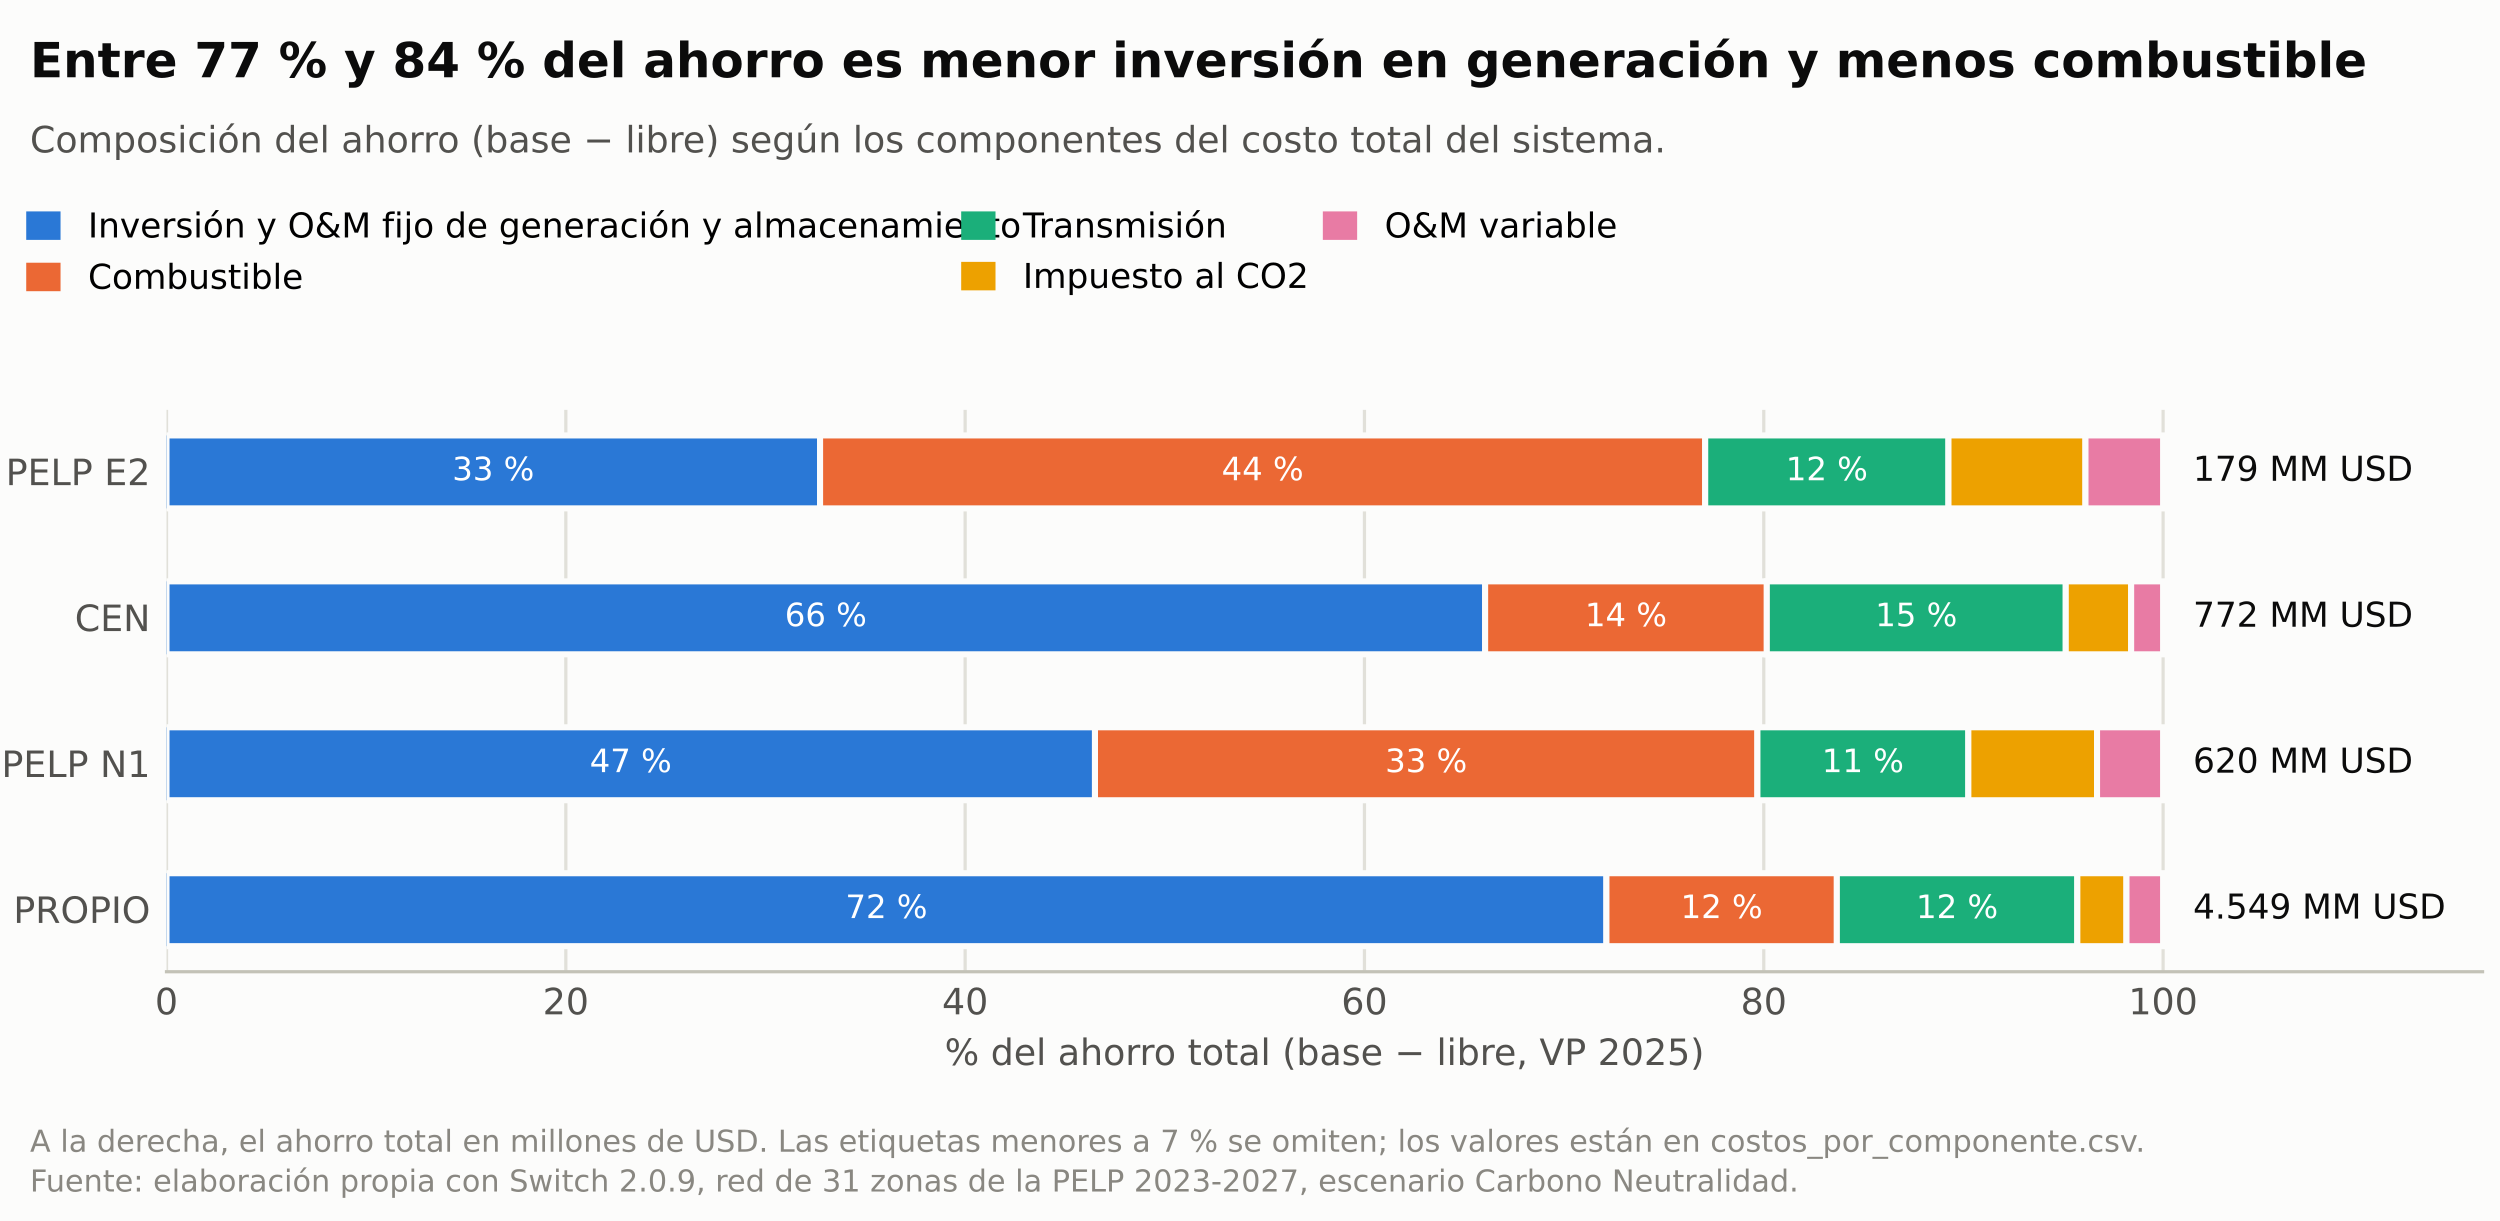
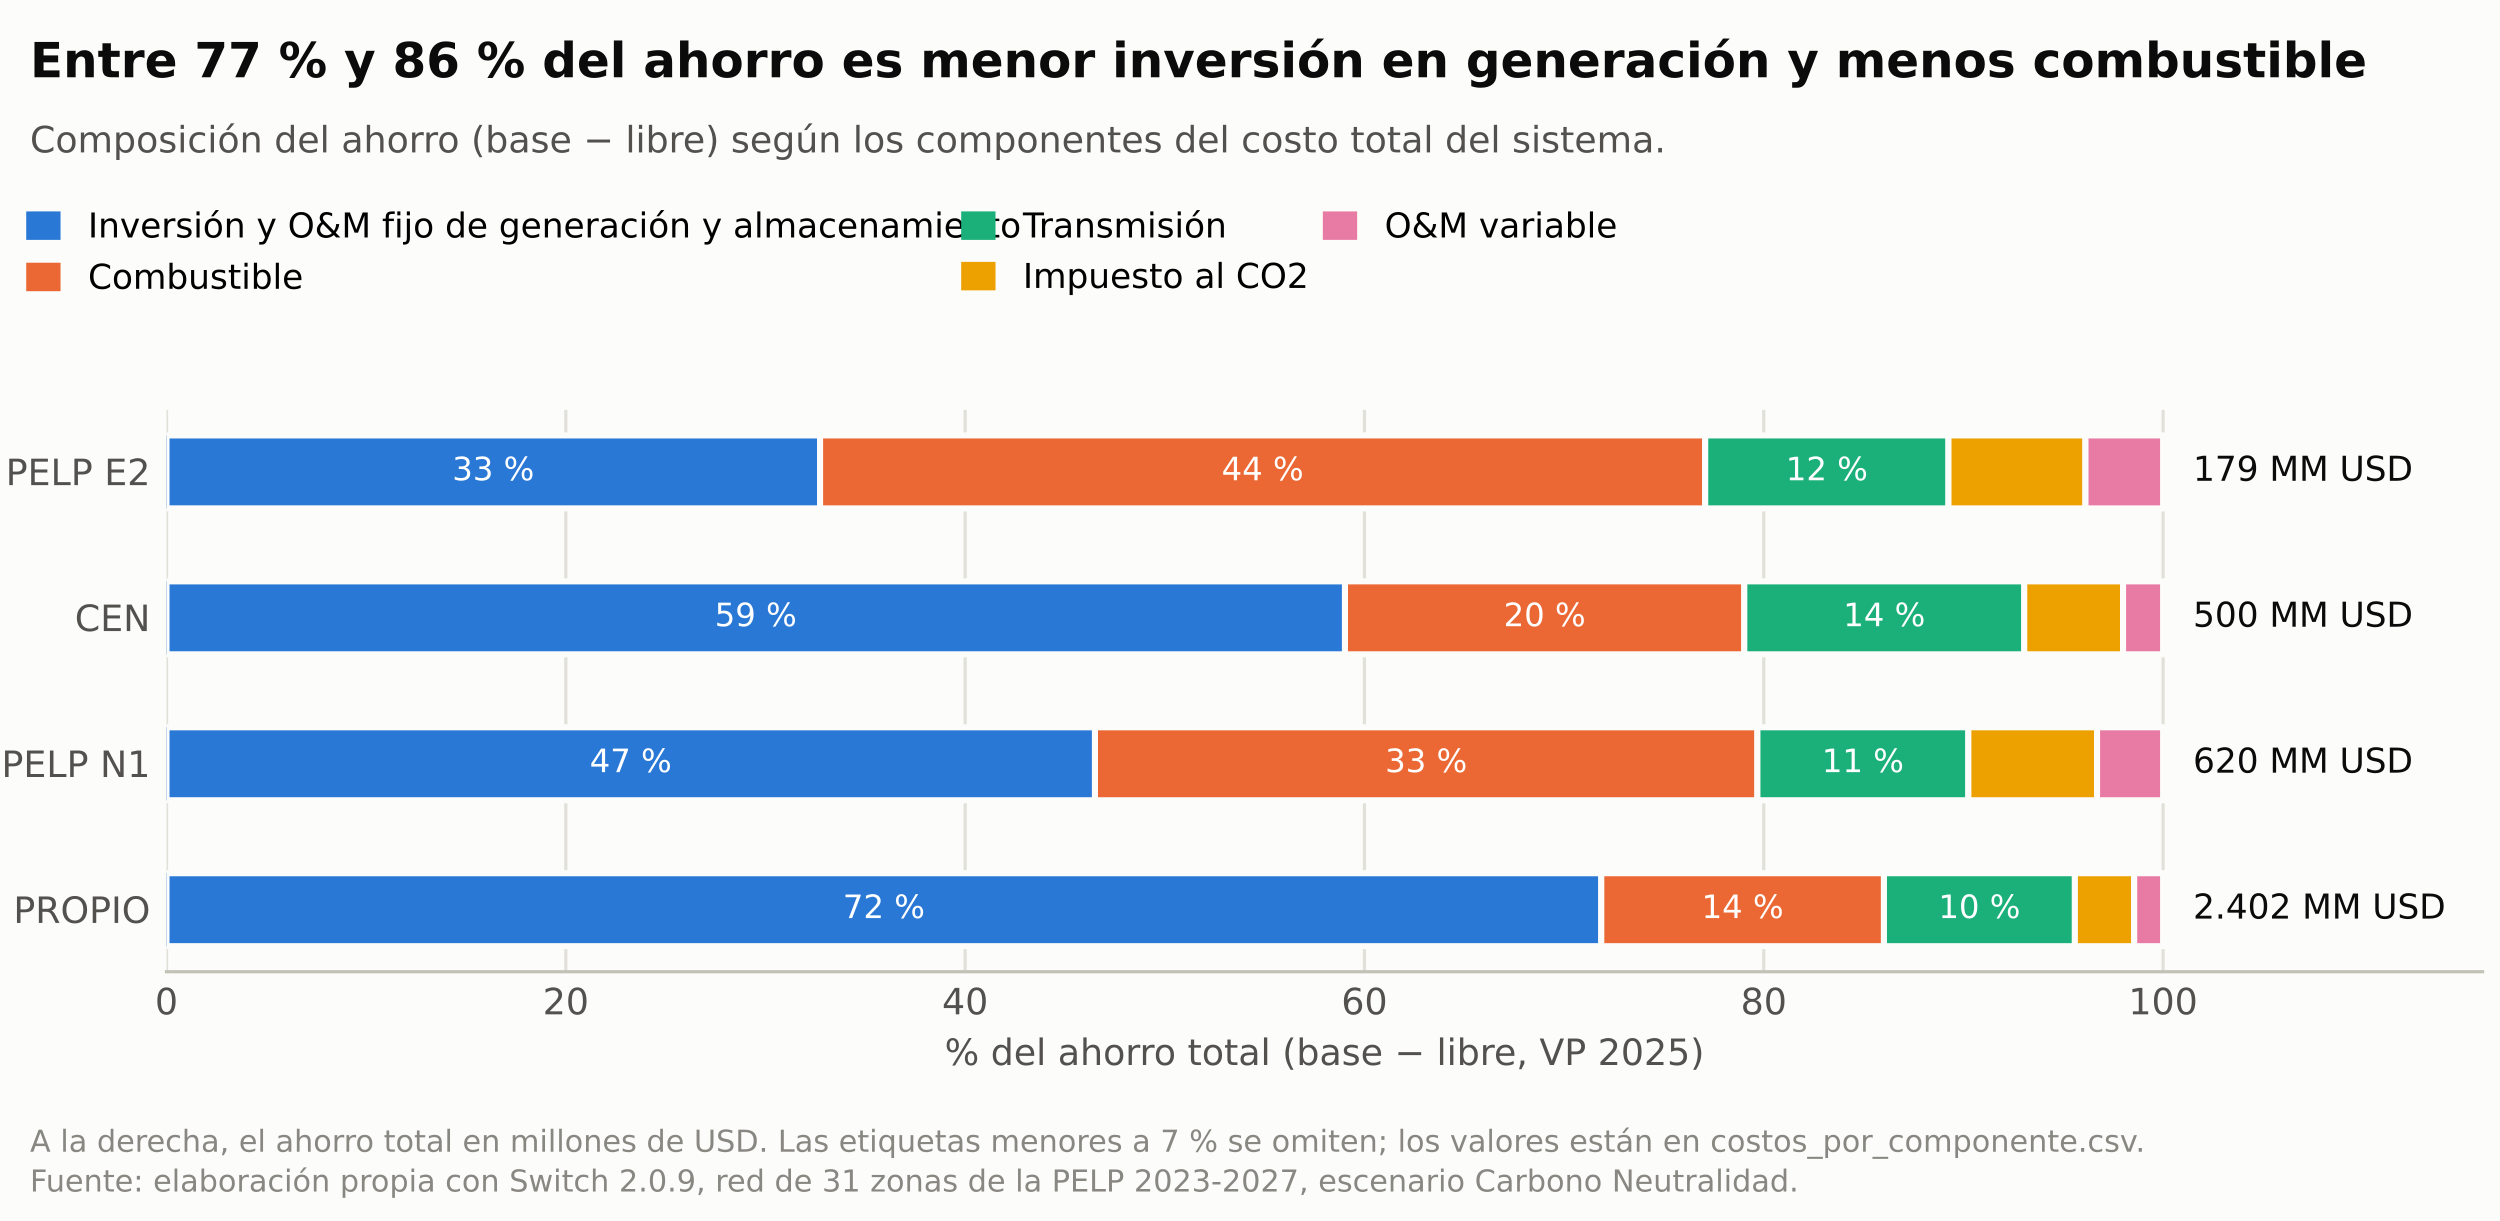
<svg xmlns="http://www.w3.org/2000/svg" width="619.2pt" height="302.4pt" viewBox="0 0 619.2 302.4" version="1.1">
  <defs>
    <style type="text/css">*{stroke-linejoin: round; stroke-linecap: butt}</style>
  </defs>
  <g id="figure_1">
    <g id="patch_1">
      <path d="M 0 302.4  L 619.2 302.4  L 619.2 0  L 0 0  z " style="fill: #fcfcfb" />
    </g>
    <g id="axes_1">
      <g id="patch_2">
        <path d="M 41.24 240.677  L 614.88 240.677  L 614.88 101.52  L 41.24 101.52  z " style="fill: #fcfcfb" />
      </g>
      <g id="matplotlib.axis_1">
        <g id="xtick_1">
          <g id="line2d_1">
-             <path d="M 41.24 240.677  L 41.24 101.52  " clip-path="url(#p2a81fe6870)" style="fill: none; stroke: #e1e0d9; stroke-width: 0.8; stroke-linecap: square" />
+             <path d="M 41.24 240.677  L 41.24 101.52  " clip-path="url(#p3ff26d15a3)" style="fill: none; stroke: #e1e0d9; stroke-width: 0.8; stroke-linecap: square" />
          </g>
          <g id="line2d_2" />
          <g id="text_1">
            <text style="font-size: 9px; font-family: 'Segoe UI', 'DejaVu Sans'; text-anchor: middle; fill: #52514e" x="41.24" y="251.229" transform="rotate(-0 41.24031 251.2291)">0</text>
          </g>
        </g>
        <g id="xtick_2">
          <g id="line2d_3">
-             <path d="M 140.144 240.677  L 140.144 101.52  " clip-path="url(#p2a81fe6870)" style="fill: none; stroke: #e1e0d9; stroke-width: 0.8; stroke-linecap: square" />
+             <path d="M 140.144 240.677  L 140.144 101.52  " clip-path="url(#p3ff26d15a3)" style="fill: none; stroke: #e1e0d9; stroke-width: 0.8; stroke-linecap: square" />
          </g>
          <g id="line2d_4" />
          <g id="text_2">
            <text style="font-size: 9px; font-family: 'Segoe UI', 'DejaVu Sans'; text-anchor: middle; fill: #52514e" x="140.144" y="251.229" transform="rotate(-0 140.1437 251.2291)">20</text>
          </g>
        </g>
        <g id="xtick_3">
          <g id="line2d_5">
-             <path d="M 239.047 240.677  L 239.047 101.52  " clip-path="url(#p2a81fe6870)" style="fill: none; stroke: #e1e0d9; stroke-width: 0.8; stroke-linecap: square" />
+             <path d="M 239.047 240.677  L 239.047 101.52  " clip-path="url(#p3ff26d15a3)" style="fill: none; stroke: #e1e0d9; stroke-width: 0.8; stroke-linecap: square" />
          </g>
          <g id="line2d_6" />
          <g id="text_3">
            <text style="font-size: 9px; font-family: 'Segoe UI', 'DejaVu Sans'; text-anchor: middle; fill: #52514e" x="239.047" y="251.229" transform="rotate(-0 239.0471 251.2291)">40</text>
          </g>
        </g>
        <g id="xtick_4">
          <g id="line2d_7">
-             <path d="M 337.95 240.677  L 337.95 101.52  " clip-path="url(#p2a81fe6870)" style="fill: none; stroke: #e1e0d9; stroke-width: 0.8; stroke-linecap: square" />
+             <path d="M 337.95 240.677  L 337.95 101.52  " clip-path="url(#p3ff26d15a3)" style="fill: none; stroke: #e1e0d9; stroke-width: 0.8; stroke-linecap: square" />
          </g>
          <g id="line2d_8" />
          <g id="text_4">
            <text style="font-size: 9px; font-family: 'Segoe UI', 'DejaVu Sans'; text-anchor: middle; fill: #52514e" x="337.95" y="251.229" transform="rotate(-0 337.9505 251.2291)">60</text>
          </g>
        </g>
        <g id="xtick_5">
          <g id="line2d_9">
-             <path d="M 436.854 240.677  L 436.854 101.52  " clip-path="url(#p2a81fe6870)" style="fill: none; stroke: #e1e0d9; stroke-width: 0.8; stroke-linecap: square" />
+             <path d="M 436.854 240.677  L 436.854 101.52  " clip-path="url(#p3ff26d15a3)" style="fill: none; stroke: #e1e0d9; stroke-width: 0.8; stroke-linecap: square" />
          </g>
          <g id="line2d_10" />
          <g id="text_5">
            <text style="font-size: 9px; font-family: 'Segoe UI', 'DejaVu Sans'; text-anchor: middle; fill: #52514e" x="436.854" y="251.229" transform="rotate(-0 436.8539 251.2291)">80</text>
          </g>
        </g>
        <g id="xtick_6">
          <g id="line2d_11">
-             <path d="M 535.757 240.677  L 535.757 101.52  " clip-path="url(#p2a81fe6870)" style="fill: none; stroke: #e1e0d9; stroke-width: 0.8; stroke-linecap: square" />
+             <path d="M 535.757 240.677  L 535.757 101.52  " clip-path="url(#p3ff26d15a3)" style="fill: none; stroke: #e1e0d9; stroke-width: 0.8; stroke-linecap: square" />
          </g>
          <g id="line2d_12" />
          <g id="text_6">
            <text style="font-size: 9px; font-family: 'Segoe UI', 'DejaVu Sans'; text-anchor: middle; fill: #52514e" x="535.757" y="251.229" transform="rotate(-0 535.7573 251.2291)">100</text>
          </g>
        </g>
        <g id="text_7">
          <text style="font-size: 9px; font-family: 'Segoe UI', 'DejaVu Sans'; text-anchor: middle; fill: #52514e" x="328.06" y="263.786" transform="rotate(-0 328.0602 263.786)">% del ahorro total (base − libre, VP 2025)</text>
        </g>
      </g>
      <g id="matplotlib.axis_2">
        <g id="ytick_1">
          <g id="line2d_13" />
          <g id="text_8">
            <text style="font-size: 9px; font-family: 'Segoe UI', 'DejaVu Sans'; text-anchor: end; fill: #52514e" x="37.24" y="120.158" transform="rotate(-0 37.24031 120.1576)">PELP E2</text>
          </g>
        </g>
        <g id="ytick_2">
          <g id="line2d_14" />
          <g id="text_9">
            <text style="font-size: 9px; font-family: 'Segoe UI', 'DejaVu Sans'; text-anchor: end; fill: #52514e" x="37.24" y="156.302" transform="rotate(-0 37.24031 156.3022)">CEN</text>
          </g>
        </g>
        <g id="ytick_3">
          <g id="line2d_15" />
          <g id="text_10">
            <text style="font-size: 9px; font-family: 'Segoe UI', 'DejaVu Sans'; text-anchor: end; fill: #52514e" x="37.24" y="192.447" transform="rotate(-0 37.24031 192.4469)">PELP N1</text>
          </g>
        </g>
        <g id="ytick_4">
          <g id="line2d_16" />
          <g id="text_11">
            <text style="font-size: 9px; font-family: 'Segoe UI', 'DejaVu Sans'; text-anchor: end; fill: #52514e" x="37.24" y="228.592" transform="rotate(-0 37.24031 228.5915)">PROPIO</text>
          </g>
        </g>
      </g>
      <g id="patch_3">
-         <path d="M 41.24 125.918  L 203.116 125.918  L 203.116 107.845  L 41.24 107.845  z " clip-path="url(#p2a81fe6870)" style="fill: #2a78d6; stroke: #fcfcfb; stroke-width: 1.5; stroke-linejoin: miter" />
+         <path d="M 41.24 125.918  L 203.116 125.918  L 203.116 107.845  L 41.24 107.845  z " clip-path="url(#p3ff26d15a3)" style="fill: #2a78d6; stroke: #fcfcfb; stroke-width: 1.5; stroke-linejoin: miter" />
      </g>
      <g id="patch_4">
-         <path d="M 203.116 125.918  L 422.346 125.918  L 422.346 107.845  L 203.116 107.845  z " clip-path="url(#p2a81fe6870)" style="fill: #eb6834; stroke: #fcfcfb; stroke-width: 1.5; stroke-linejoin: miter" />
+         <path d="M 203.116 125.918  L 422.346 125.918  L 422.346 107.845  L 203.116 107.845  z " clip-path="url(#p3ff26d15a3)" style="fill: #eb6834; stroke: #fcfcfb; stroke-width: 1.5; stroke-linejoin: miter" />
      </g>
      <g id="patch_5">
-         <path d="M 422.346 125.918  L 482.597 125.918  L 482.597 107.845  L 422.346 107.845  z " clip-path="url(#p2a81fe6870)" style="fill: #1baf7a; stroke: #fcfcfb; stroke-width: 1.5; stroke-linejoin: miter" />
+         <path d="M 422.346 125.918  L 482.597 125.918  L 482.597 107.845  L 422.346 107.845  z " clip-path="url(#p3ff26d15a3)" style="fill: #1baf7a; stroke: #fcfcfb; stroke-width: 1.5; stroke-linejoin: miter" />
      </g>
      <g id="patch_6">
-         <path d="M 482.597 125.918  L 516.529 125.918  L 516.529 107.845  L 482.597 107.845  z " clip-path="url(#p2a81fe6870)" style="fill: #eda100; stroke: #fcfcfb; stroke-width: 1.5; stroke-linejoin: miter" />
+         <path d="M 482.597 125.918  L 516.529 125.918  L 516.529 107.845  L 482.597 107.845  z " clip-path="url(#p3ff26d15a3)" style="fill: #eda100; stroke: #fcfcfb; stroke-width: 1.5; stroke-linejoin: miter" />
      </g>
      <g id="patch_7">
-         <path d="M 516.529 125.918  L 535.757 125.918  L 535.757 107.845  L 516.529 107.845  z " clip-path="url(#p2a81fe6870)" style="fill: #e87ba4; stroke: #fcfcfb; stroke-width: 1.5; stroke-linejoin: miter" />
+         <path d="M 516.529 125.918  L 535.757 125.918  L 535.757 107.845  L 516.529 107.845  z " clip-path="url(#p3ff26d15a3)" style="fill: #e87ba4; stroke: #fcfcfb; stroke-width: 1.5; stroke-linejoin: miter" />
      </g>
      <g id="patch_8">
-         <path d="M 41.24 162.062  L 367.837 162.062  L 367.837 143.99  L 41.24 143.99  z " clip-path="url(#p2a81fe6870)" style="fill: #2a78d6; stroke: #fcfcfb; stroke-width: 1.5; stroke-linejoin: miter" />
+         <path d="M 41.24 162.062  L 333.123 162.062  L 333.123 143.99  L 41.24 143.99  z " clip-path="url(#p3ff26d15a3)" style="fill: #2a78d6; stroke: #fcfcfb; stroke-width: 1.5; stroke-linejoin: miter" />
      </g>
      <g id="patch_9">
-         <path d="M 367.837 162.062  L 437.605 162.062  L 437.605 143.99  L 367.837 143.99  z " clip-path="url(#p2a81fe6870)" style="fill: #eb6834; stroke: #fcfcfb; stroke-width: 1.5; stroke-linejoin: miter" />
+         <path d="M 333.123 162.062  L 432.027 162.062  L 432.027 143.99  L 333.123 143.99  z " clip-path="url(#p3ff26d15a3)" style="fill: #eb6834; stroke: #fcfcfb; stroke-width: 1.5; stroke-linejoin: miter" />
      </g>
      <g id="patch_10">
-         <path d="M 437.605 162.062  L 511.648 162.062  L 511.648 143.99  L 437.605 143.99  z " clip-path="url(#p2a81fe6870)" style="fill: #1baf7a; stroke: #fcfcfb; stroke-width: 1.5; stroke-linejoin: miter" />
+         <path d="M 432.027 162.062  L 501.368 162.062  L 501.368 143.99  L 432.027 143.99  z " clip-path="url(#p3ff26d15a3)" style="fill: #1baf7a; stroke: #fcfcfb; stroke-width: 1.5; stroke-linejoin: miter" />
      </g>
      <g id="patch_11">
-         <path d="M 511.648 162.062  L 527.842 162.062  L 527.842 143.99  L 511.648 143.99  z " clip-path="url(#p2a81fe6870)" style="fill: #eda100; stroke: #fcfcfb; stroke-width: 1.5; stroke-linejoin: miter" />
+         <path d="M 501.368 162.062  L 525.834 162.062  L 525.834 143.99  L 501.368 143.99  z " clip-path="url(#p3ff26d15a3)" style="fill: #eda100; stroke: #fcfcfb; stroke-width: 1.5; stroke-linejoin: miter" />
      </g>
      <g id="patch_12">
-         <path d="M 527.842 162.062  L 535.757 162.062  L 535.757 143.99  L 527.842 143.99  z " clip-path="url(#p2a81fe6870)" style="fill: #e87ba4; stroke: #fcfcfb; stroke-width: 1.5; stroke-linejoin: miter" />
+         <path d="M 525.834 162.062  L 535.757 162.062  L 535.757 143.99  L 525.834 143.99  z " clip-path="url(#p3ff26d15a3)" style="fill: #e87ba4; stroke: #fcfcfb; stroke-width: 1.5; stroke-linejoin: miter" />
      </g>
      <g id="patch_13">
-         <path d="M 41.24 198.207  L 271.202 198.207  L 271.202 180.135  L 41.24 180.135  z " clip-path="url(#p2a81fe6870)" style="fill: #2a78d6; stroke: #fcfcfb; stroke-width: 1.5; stroke-linejoin: miter" />
+         <path d="M 41.24 198.207  L 271.202 198.207  L 271.202 180.135  L 41.24 180.135  z " clip-path="url(#p3ff26d15a3)" style="fill: #2a78d6; stroke: #fcfcfb; stroke-width: 1.5; stroke-linejoin: miter" />
      </g>
      <g id="patch_14">
-         <path d="M 271.202 198.207  L 435.278 198.207  L 435.278 180.135  L 271.202 180.135  z " clip-path="url(#p2a81fe6870)" style="fill: #eb6834; stroke: #fcfcfb; stroke-width: 1.5; stroke-linejoin: miter" />
+         <path d="M 271.202 198.207  L 435.278 198.207  L 435.278 180.135  L 271.202 180.135  z " clip-path="url(#p3ff26d15a3)" style="fill: #eb6834; stroke: #fcfcfb; stroke-width: 1.5; stroke-linejoin: miter" />
      </g>
      <g id="patch_15">
-         <path d="M 435.278 198.207  L 487.521 198.207  L 487.521 180.135  L 435.278 180.135  z " clip-path="url(#p2a81fe6870)" style="fill: #1baf7a; stroke: #fcfcfb; stroke-width: 1.5; stroke-linejoin: miter" />
+         <path d="M 435.278 198.207  L 487.521 198.207  L 487.521 180.135  L 435.278 180.135  z " clip-path="url(#p3ff26d15a3)" style="fill: #1baf7a; stroke: #fcfcfb; stroke-width: 1.5; stroke-linejoin: miter" />
      </g>
      <g id="patch_16">
-         <path d="M 487.521 198.207  L 519.394 198.207  L 519.394 180.135  L 487.521 180.135  z " clip-path="url(#p2a81fe6870)" style="fill: #eda100; stroke: #fcfcfb; stroke-width: 1.5; stroke-linejoin: miter" />
+         <path d="M 487.521 198.207  L 519.394 198.207  L 519.394 180.135  L 487.521 180.135  z " clip-path="url(#p3ff26d15a3)" style="fill: #eda100; stroke: #fcfcfb; stroke-width: 1.5; stroke-linejoin: miter" />
      </g>
      <g id="patch_17">
-         <path d="M 519.394 198.207  L 535.757 198.207  L 535.757 180.135  L 519.394 180.135  z " clip-path="url(#p2a81fe6870)" style="fill: #e87ba4; stroke: #fcfcfb; stroke-width: 1.5; stroke-linejoin: miter" />
+         <path d="M 519.394 198.207  L 535.757 198.207  L 535.757 180.135  L 519.394 180.135  z " clip-path="url(#p3ff26d15a3)" style="fill: #e87ba4; stroke: #fcfcfb; stroke-width: 1.5; stroke-linejoin: miter" />
      </g>
      <g id="patch_18">
-         <path d="M 41.24 234.352  L 397.88 234.352  L 397.88 216.279  L 41.24 216.279  z " clip-path="url(#p2a81fe6870)" style="fill: #2a78d6; stroke: #fcfcfb; stroke-width: 1.5; stroke-linejoin: miter" />
+         <path d="M 41.24 234.352  L 396.606 234.352  L 396.606 216.279  L 41.24 216.279  z " clip-path="url(#p3ff26d15a3)" style="fill: #2a78d6; stroke: #fcfcfb; stroke-width: 1.5; stroke-linejoin: miter" />
      </g>
      <g id="patch_19">
-         <path d="M 397.88 234.352  L 454.951 234.352  L 454.951 216.279  L 397.88 216.279  z " clip-path="url(#p2a81fe6870)" style="fill: #eb6834; stroke: #fcfcfb; stroke-width: 1.5; stroke-linejoin: miter" />
+         <path d="M 396.606 234.352  L 466.616 234.352  L 466.616 216.279  L 396.606 216.279  z " clip-path="url(#p3ff26d15a3)" style="fill: #eb6834; stroke: #fcfcfb; stroke-width: 1.5; stroke-linejoin: miter" />
      </g>
      <g id="patch_20">
-         <path d="M 454.951 234.352  L 514.513 234.352  L 514.513 216.279  L 454.951 216.279  z " clip-path="url(#p2a81fe6870)" style="fill: #1baf7a; stroke: #fcfcfb; stroke-width: 1.5; stroke-linejoin: miter" />
+         <path d="M 466.616 234.352  L 513.906 234.352  L 513.906 216.279  L 466.616 216.279  z " clip-path="url(#p3ff26d15a3)" style="fill: #1baf7a; stroke: #fcfcfb; stroke-width: 1.5; stroke-linejoin: miter" />
      </g>
      <g id="patch_21">
-         <path d="M 514.513 234.352  L 526.685 234.352  L 526.685 216.279  L 514.513 216.279  z " clip-path="url(#p2a81fe6870)" style="fill: #eda100; stroke: #fcfcfb; stroke-width: 1.5; stroke-linejoin: miter" />
+         <path d="M 513.906 234.352  L 528.596 234.352  L 528.596 216.279  L 513.906 216.279  z " clip-path="url(#p3ff26d15a3)" style="fill: #eda100; stroke: #fcfcfb; stroke-width: 1.5; stroke-linejoin: miter" />
      </g>
      <g id="patch_22">
-         <path d="M 526.685 234.352  L 535.757 234.352  L 535.757 216.279  L 526.685 216.279  z " clip-path="url(#p2a81fe6870)" style="fill: #e87ba4; stroke: #fcfcfb; stroke-width: 1.5; stroke-linejoin: miter" />
+         <path d="M 528.596 234.352  L 535.757 234.352  L 535.757 216.279  L 528.596 216.279  z " clip-path="url(#p3ff26d15a3)" style="fill: #e87ba4; stroke: #fcfcfb; stroke-width: 1.5; stroke-linejoin: miter" />
      </g>
      <g id="patch_23">
        <path d="M 41.24 240.677  L 614.88 240.677  " style="fill: none; stroke: #c3c2b7; stroke-width: 0.8; stroke-linejoin: miter; stroke-linecap: square" />
      </g>
      <g id="text_12">
        <text style="font-size: 8px; font-family: 'Segoe UI', 'DejaVu Sans'; text-anchor: middle; fill: #ffffff" x="122.178" y="118.952" transform="rotate(-0 122.178 118.9518)">33 %</text>
      </g>
      <g id="text_13">
        <text style="font-size: 8px; font-family: 'Segoe UI', 'DejaVu Sans'; text-anchor: middle; fill: #ffffff" x="312.731" y="118.952" transform="rotate(-0 312.7307 118.9518)">44 %</text>
      </g>
      <g id="text_14">
        <text style="font-size: 8px; font-family: 'Segoe UI', 'DejaVu Sans'; text-anchor: middle; fill: #ffffff" x="452.472" y="118.952" transform="rotate(-0 452.4716 118.9518)">12 %</text>
      </g>
      <g id="text_15">
        <text style="font-size: 8.5px; font-family: 'Segoe UI', 'DejaVu Sans'; text-anchor: start; fill: #0b0b0b" x="543.175" y="119.081" transform="rotate(-0 543.175 119.0812)">179 MM USD</text>
      </g>
      <g id="text_16">
-         <text style="font-size: 8px; font-family: 'Segoe UI', 'DejaVu Sans'; text-anchor: middle; fill: #ffffff" x="204.539" y="155.096" transform="rotate(-0 204.5387 155.0964)">66 %</text>
+         <text style="font-size: 8px; font-family: 'Segoe UI', 'DejaVu Sans'; text-anchor: middle; fill: #ffffff" x="187.182" y="155.096" transform="rotate(-0 187.1817 155.0964)">59 %</text>
      </g>
      <g id="text_17">
-         <text style="font-size: 8px; font-family: 'Segoe UI', 'DejaVu Sans'; text-anchor: middle; fill: #ffffff" x="402.721" y="155.096" transform="rotate(-0 402.7208 155.0964)">14 %</text>
+         <text style="font-size: 8px; font-family: 'Segoe UI', 'DejaVu Sans'; text-anchor: middle; fill: #ffffff" x="382.575" y="155.096" transform="rotate(-0 382.5751 155.0964)">20 %</text>
      </g>
      <g id="text_18">
-         <text style="font-size: 8px; font-family: 'Segoe UI', 'DejaVu Sans'; text-anchor: middle; fill: #ffffff" x="474.626" y="155.096" transform="rotate(-0 474.6263 155.0964)">15 %</text>
+         <text style="font-size: 8px; font-family: 'Segoe UI', 'DejaVu Sans'; text-anchor: middle; fill: #ffffff" x="466.698" y="155.096" transform="rotate(-0 466.6976 155.0964)">14 %</text>
      </g>
      <g id="text_19">
-         <text style="font-size: 8.5px; font-family: 'Segoe UI', 'DejaVu Sans'; text-anchor: start; fill: #0b0b0b" x="543.175" y="155.226" transform="rotate(-0 543.175 155.2258)">772 MM USD</text>
+         <text style="font-size: 8.5px; font-family: 'Segoe UI', 'DejaVu Sans'; text-anchor: start; fill: #0b0b0b" x="543.175" y="155.226" transform="rotate(-0 543.175 155.2258)">500 MM USD</text>
      </g>
      <g id="text_20">
        <text style="font-size: 8px; font-family: 'Segoe UI', 'DejaVu Sans'; text-anchor: middle; fill: #ffffff" x="156.221" y="191.241" transform="rotate(-0 156.2213 191.2411)">47 %</text>
      </g>
      <g id="text_21">
        <text style="font-size: 8px; font-family: 'Segoe UI', 'DejaVu Sans'; text-anchor: middle; fill: #ffffff" x="353.24" y="191.241" transform="rotate(-0 353.2402 191.2411)">33 %</text>
      </g>
      <g id="text_22">
        <text style="font-size: 8px; font-family: 'Segoe UI', 'DejaVu Sans'; text-anchor: middle; fill: #ffffff" x="461.4" y="191.241" transform="rotate(-0 461.3995 191.2411)">11 %</text>
      </g>
      <g id="text_23">
        <text style="font-size: 8.5px; font-family: 'Segoe UI', 'DejaVu Sans'; text-anchor: start; fill: #0b0b0b" x="543.175" y="191.37" transform="rotate(-0 543.175 191.3705)">620 MM USD</text>
      </g>
      <g id="text_24">
-         <text style="font-size: 8px; font-family: 'Segoe UI', 'DejaVu Sans'; text-anchor: middle; fill: #ffffff" x="219.56" y="227.386" transform="rotate(-0 219.5604 227.3857)">72 %</text>
+         <text style="font-size: 8px; font-family: 'Segoe UI', 'DejaVu Sans'; text-anchor: middle; fill: #ffffff" x="218.923" y="227.386" transform="rotate(-0 218.923 227.3857)">72 %</text>
      </g>
      <g id="text_25">
-         <text style="font-size: 8px; font-family: 'Segoe UI', 'DejaVu Sans'; text-anchor: middle; fill: #ffffff" x="426.416" y="227.386" transform="rotate(-0 426.4156 227.3857)">12 %</text>
+         <text style="font-size: 8px; font-family: 'Segoe UI', 'DejaVu Sans'; text-anchor: middle; fill: #ffffff" x="431.611" y="227.386" transform="rotate(-0 431.6109 227.3857)">14 %</text>
      </g>
      <g id="text_26">
-         <text style="font-size: 8px; font-family: 'Segoe UI', 'DejaVu Sans'; text-anchor: middle; fill: #ffffff" x="484.732" y="227.386" transform="rotate(-0 484.7321 227.3857)">12 %</text>
+         <text style="font-size: 8px; font-family: 'Segoe UI', 'DejaVu Sans'; text-anchor: middle; fill: #ffffff" x="490.261" y="227.386" transform="rotate(-0 490.261 227.3857)">10 %</text>
      </g>
      <g id="text_27">
-         <text style="font-size: 8.5px; font-family: 'Segoe UI', 'DejaVu Sans'; text-anchor: start; fill: #0b0b0b" x="543.175" y="227.515" transform="rotate(-0 543.175 227.5151)">4.549 MM USD</text>
+         <text style="font-size: 8.5px; font-family: 'Segoe UI', 'DejaVu Sans'; text-anchor: start; fill: #0b0b0b" x="543.175" y="227.515" transform="rotate(-0 543.175 227.5151)">2.402 MM USD</text>
      </g>
    </g>
    <g id="text_28">
-       <text style="font-weight: 600; font-size: 12px; font-family: 'Segoe UI', 'DejaVu Sans'; text-anchor: start; fill: #0b0b0b" x="7.43" y="19.138" transform="rotate(-0 7.4304 19.13812)">Entre 77 % y 84 % del ahorro es menor inversión en generación y menos combustible</text>
+       <text style="font-weight: 600; font-size: 12px; font-family: 'Segoe UI', 'DejaVu Sans'; text-anchor: start; fill: #0b0b0b" x="7.43" y="19.138" transform="rotate(-0 7.4304 19.13812)">Entre 77 % y 86 % del ahorro es menor inversión en generación y menos combustible</text>
    </g>
    <g id="text_29">
      <text style="font-size: 9px; font-family: 'Segoe UI', 'DejaVu Sans'; text-anchor: start; fill: #52514e" x="7.43" y="37.754" transform="rotate(-0 7.4304 37.75359)">Composición del ahorro (base − libre) según los componentes del costo total del sistema.</text>
    </g>
    <g id="text_30">
      <text style="font-size: 7.5px; font-family: 'Segoe UI', 'DejaVu Sans'; fill: #898781" transform="translate(7.4304 285.2672)">A la derecha, el ahorro total en millones de USD. Las etiquetas menores a 7 % se omiten; los valores están en costos_por_componente.csv.</text>
      <text style="font-size: 7.5px; font-family: 'Segoe UI', 'DejaVu Sans'; fill: #898781" transform="translate(7.4304 295.1212)">Fuente: elaboración propia con Switch 2.0.9, red de 31 zonas de la PELP 2023-2027, escenario Carbono Neutralidad.</text>
    </g>
    <g id="legend_1">
      <g id="patch_24">
        <path d="M 6.496 59.415  L 14.996 59.415  L 14.996 52.36  L 6.496 52.36  z " style="fill: #2a78d6" />
      </g>
      <g id="text_31">
        <text style="font-size: 8.5px; font-family: 'Segoe UI', 'DejaVu Sans'; text-anchor: start" x="21.796" y="58.82" transform="rotate(-0 21.796 58.82)">Inversión y O&amp;M fijo de generación y almacenamiento</text>
      </g>
      <g id="patch_25">
        <path d="M 6.496 72.125  L 14.996 72.125  L 14.996 65.07  L 6.496 65.07  z " style="fill: #eb6834" />
      </g>
      <g id="text_32">
        <text style="font-size: 8.5px; font-family: 'Segoe UI', 'DejaVu Sans'; text-anchor: start" x="21.796" y="71.53" transform="rotate(-0 21.796 71.53016)">Combustible</text>
      </g>
      <g id="patch_26">
        <path d="M 238.068 59.415  L 246.568 59.415  L 246.568 52.36  L 238.068 52.36  z " style="fill: #1baf7a" />
      </g>
      <g id="text_33">
        <text style="font-size: 8.5px; font-family: 'Segoe UI', 'DejaVu Sans'; text-anchor: start" x="253.368" y="58.82" transform="rotate(-0 253.3679 58.82)">Transmisión</text>
      </g>
      <g id="patch_27">
        <path d="M 238.068 71.914  L 246.568 71.914  L 246.568 64.859  L 238.068 64.859  z " style="fill: #eda100" />
      </g>
      <g id="text_34">
        <text style="font-size: 8.5px; font-family: 'Segoe UI', 'DejaVu Sans'; text-anchor: start" x="253.368" y="71.319" transform="rotate(-0 253.3679 71.31882)">Impuesto al CO2</text>
      </g>
      <g id="patch_28">
        <path d="M 327.638 59.415  L 336.138 59.415  L 336.138 52.36  L 327.638 52.36  z " style="fill: #e87ba4" />
      </g>
      <g id="text_35">
        <text style="font-size: 8.5px; font-family: 'Segoe UI', 'DejaVu Sans'; text-anchor: start" x="342.938" y="58.82" transform="rotate(-0 342.938 58.82)">O&amp;M variable</text>
      </g>
    </g>
  </g>
  <defs>
-     <clipPath id="p2a81fe6870">
+     <clipPath id="p3ff26d15a3">
      <rect x="41.24" y="101.52" width="573.64" height="139.157" />
    </clipPath>
  </defs>
</svg>
